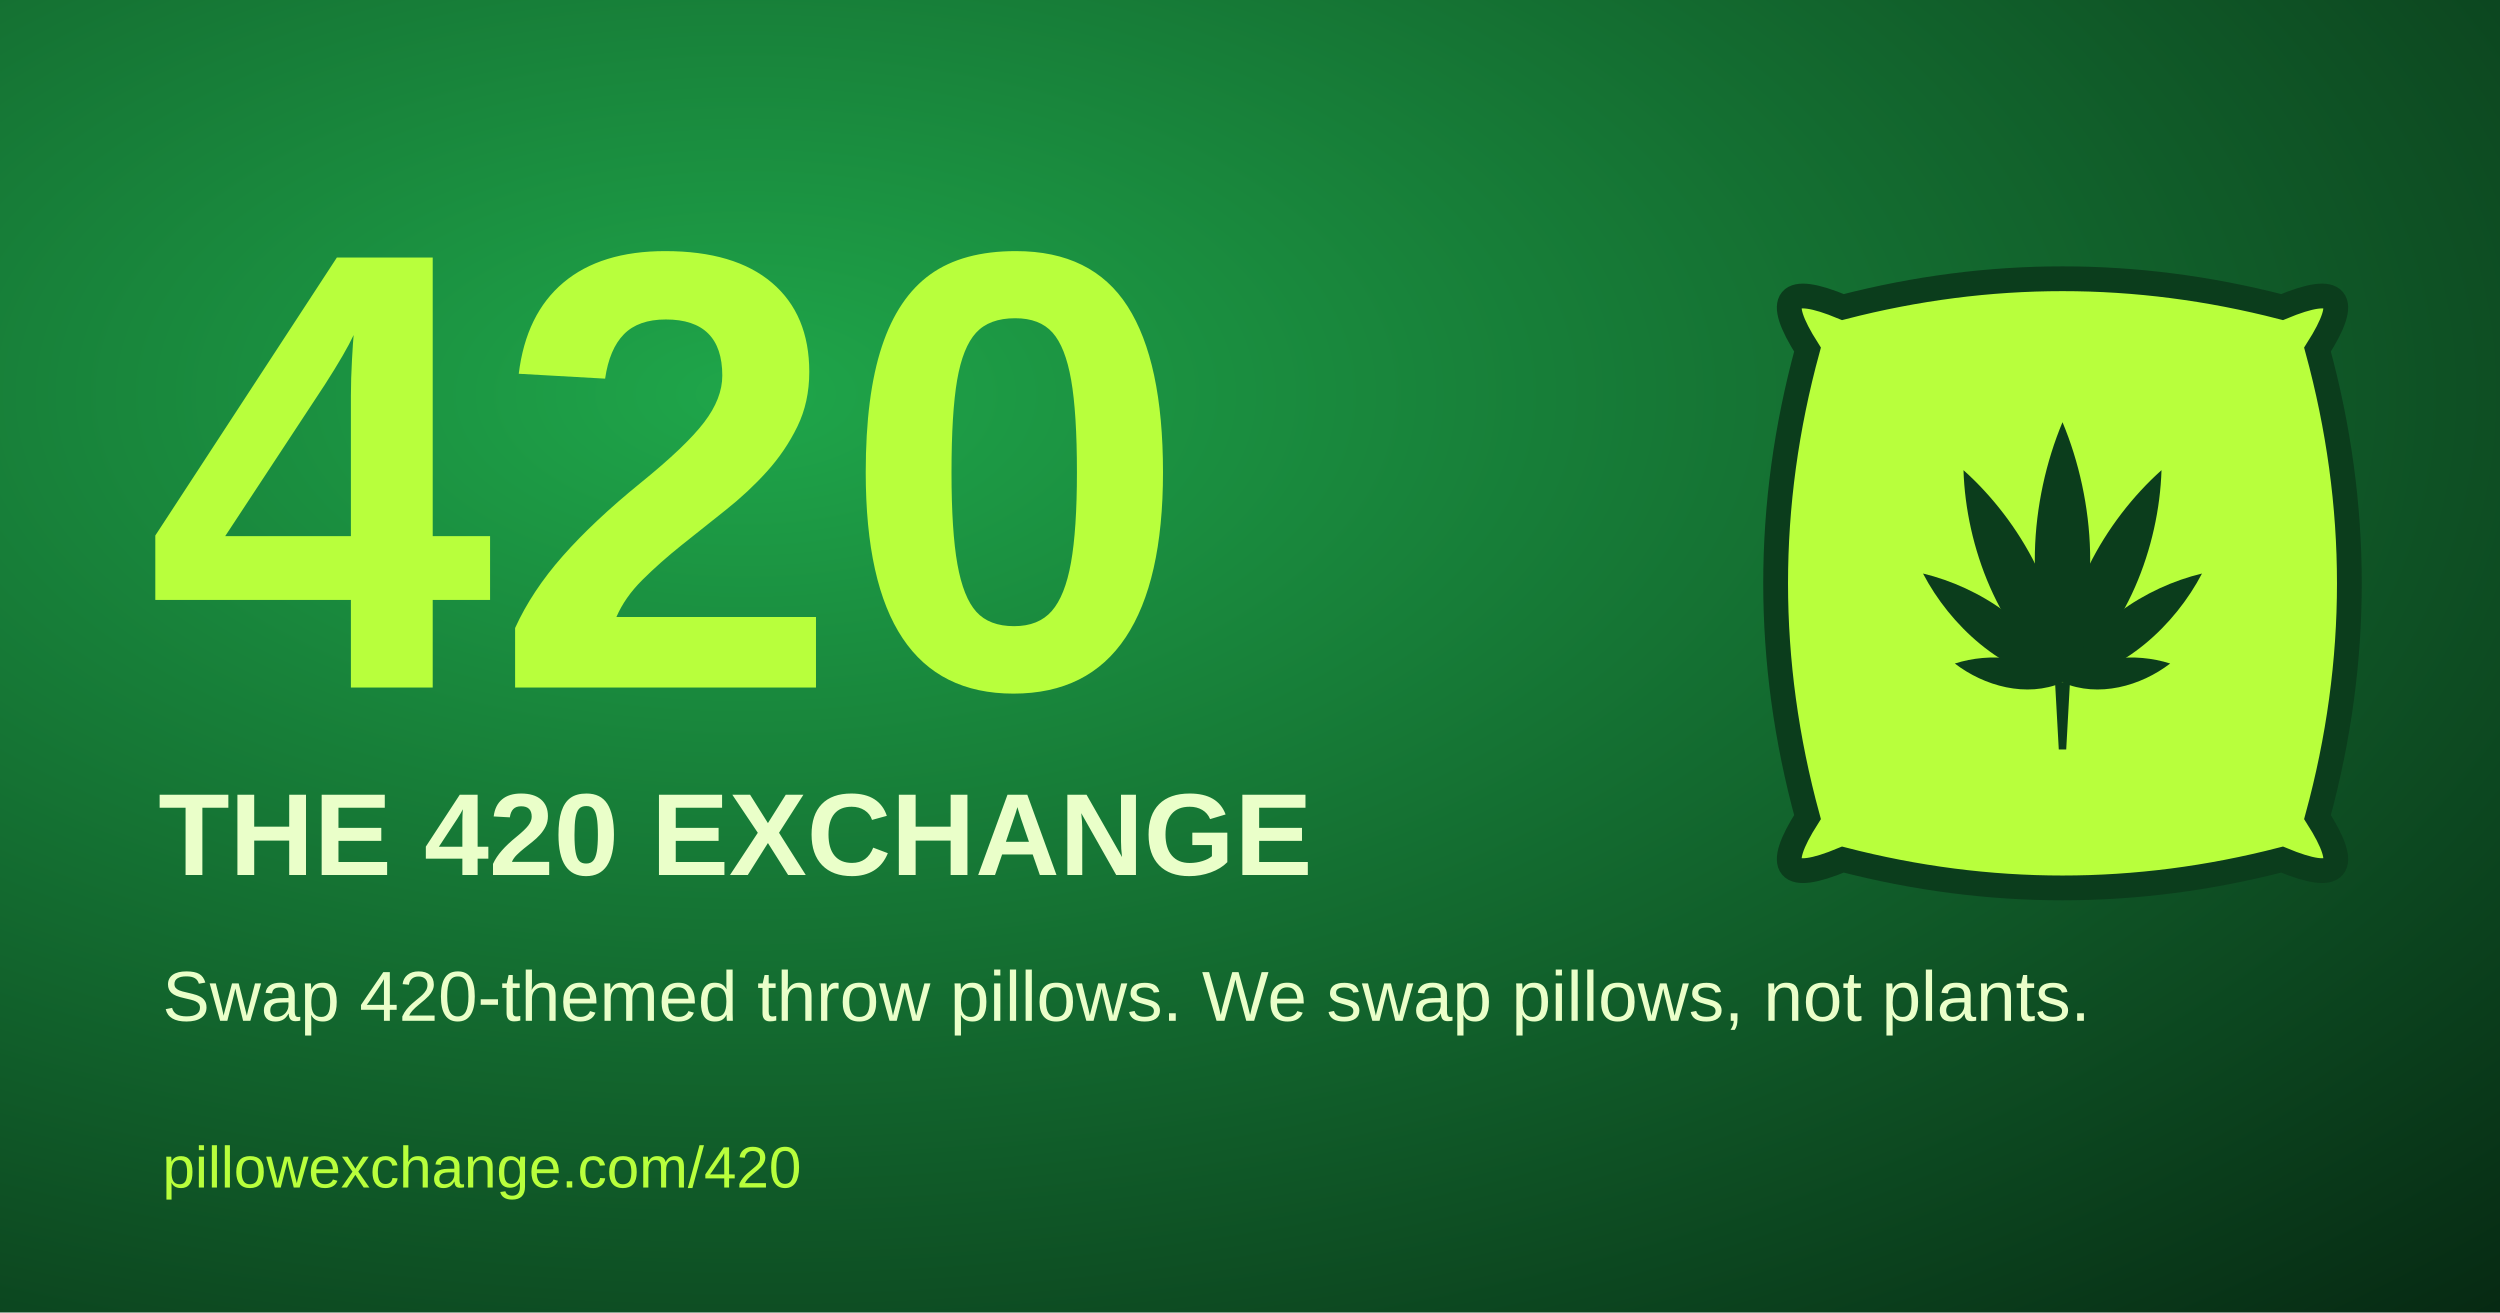
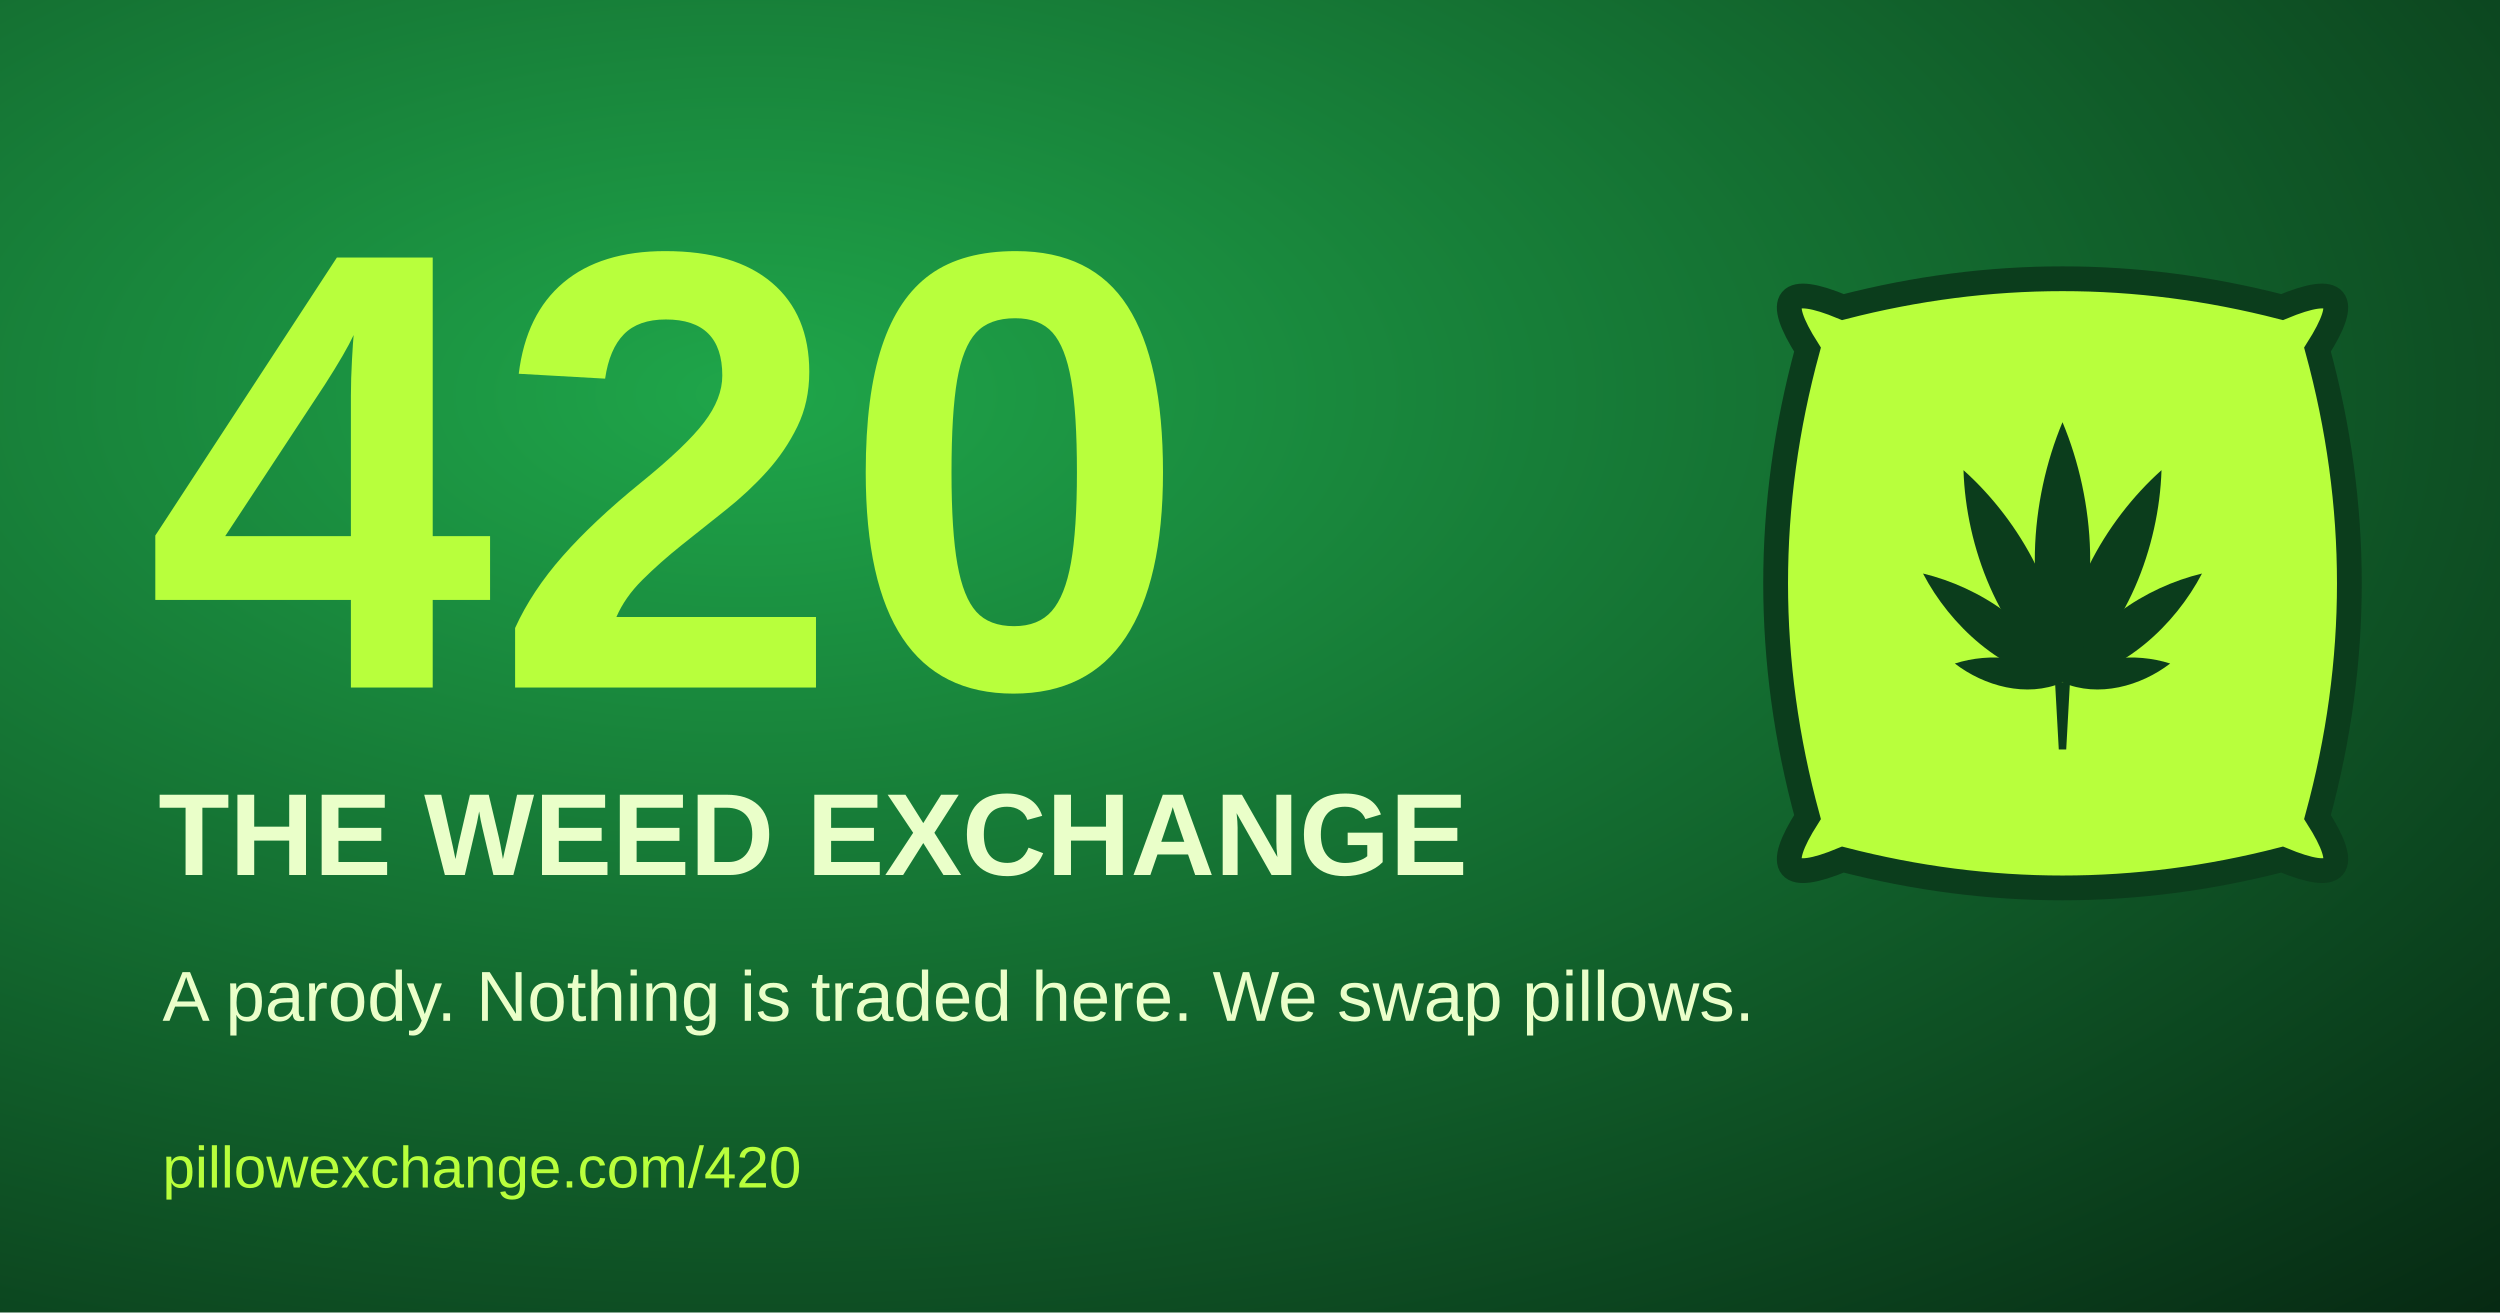
<svg xmlns="http://www.w3.org/2000/svg" viewBox="0 0 1200 630">
  <defs>
    <radialGradient id="bg" cx=".3" cy=".3" r="1">
      <stop offset="0" stop-color="#1fa64a" />
      <stop offset="1" stop-color="#062812" />
    </radialGradient>
  </defs>
  <rect width="1200" height="630" fill="url(#bg)" />
  <text x="70" y="330" font-family="Arial Black,Arial,sans-serif" font-size="300" font-weight="900" fill="#b8ff3c">420</text>
-   <text x="76" y="420" font-family="Arial Black,Arial,sans-serif" font-size="56" font-weight="900" fill="#eaffc9">THE 420 EXCHANGE</text>
-   <text x="78" y="490" font-family="Arial,sans-serif" font-size="34" fill="#eaffc9">Swap 420-themed throw pillows. We swap pillows, not plants.</text>
+   <text x="76" y="420" font-family="Arial Black,Arial,sans-serif" font-size="56" font-weight="900" fill="#eaffc9">THE WEED EXCHANGE</text>
+   <text x="78" y="490" font-family="Arial,sans-serif" font-size="34" fill="#eaffc9">A parody. Nothing is traded here. We swap pillows.</text>
  <g transform="translate(820 110) scale(1.7)">
    <path d="M28 34 Q14 12 38 22 Q100 6 162 22 Q186 12 172 34 Q190 100 172 166 Q186 188 162 178 Q100 194 38 178 Q14 188 28 166 Q10 100 28 34Z" fill="#b8ff3c" stroke="#0b3d1c" stroke-width="7" />
    <g transform="translate(100 128) scale(1.05)" fill="#0b3d1c">
      <path transform="rotate(-80)" d="M0 0 C -5.78 -8.8, -4.6 -20.6, 0 -29.4 C 4.6 -20.6, 5.78 -8.8, 0 0Z" />
      <path transform="rotate(-52)" d="M0 0 C -8.12 -14.3, -6.5 -33.3, 0 -47.6 C 6.5 -33.3, 8.12 -14.3, 0 0Z" />
      <path transform="rotate(-25)" d="M0 0 C -10.1 -18.9, -8.1 -44.1, 0 -63.0 C 8.1 -44.1, 10.1 -18.9, 0 0Z" />
      <path transform="rotate(0)" d="M0 0 C -11 -21.0, -8.8 -49.0, 0 -70.0 C 8.8 -49.0, 11 -21.0, 0 0Z" />
      <path transform="rotate(25)" d="M0 0 C -10.1 -18.9, -8.1 -44.1, 0 -63.0 C 8.1 -44.1, 10.1 -18.9, 0 0Z" />
      <path transform="rotate(52)" d="M0 0 C -8.12 -14.3, -6.5 -33.3, 0 -47.6 C 6.5 -33.3, 8.12 -14.3, 0 0Z" />
      <path transform="rotate(80)" d="M0 0 C -5.78 -8.8, -4.6 -20.6, 0 -29.4 C 4.6 -20.6, 5.78 -8.8, 0 0Z" />
      <path d="M-2 0 L2 0 L1 18 L-1 18Z" />
    </g>
  </g>
  <text x="78" y="570" font-family="Arial,sans-serif" font-size="28" fill="#b8ff3c">pillowexchange.com/420</text>
</svg>
